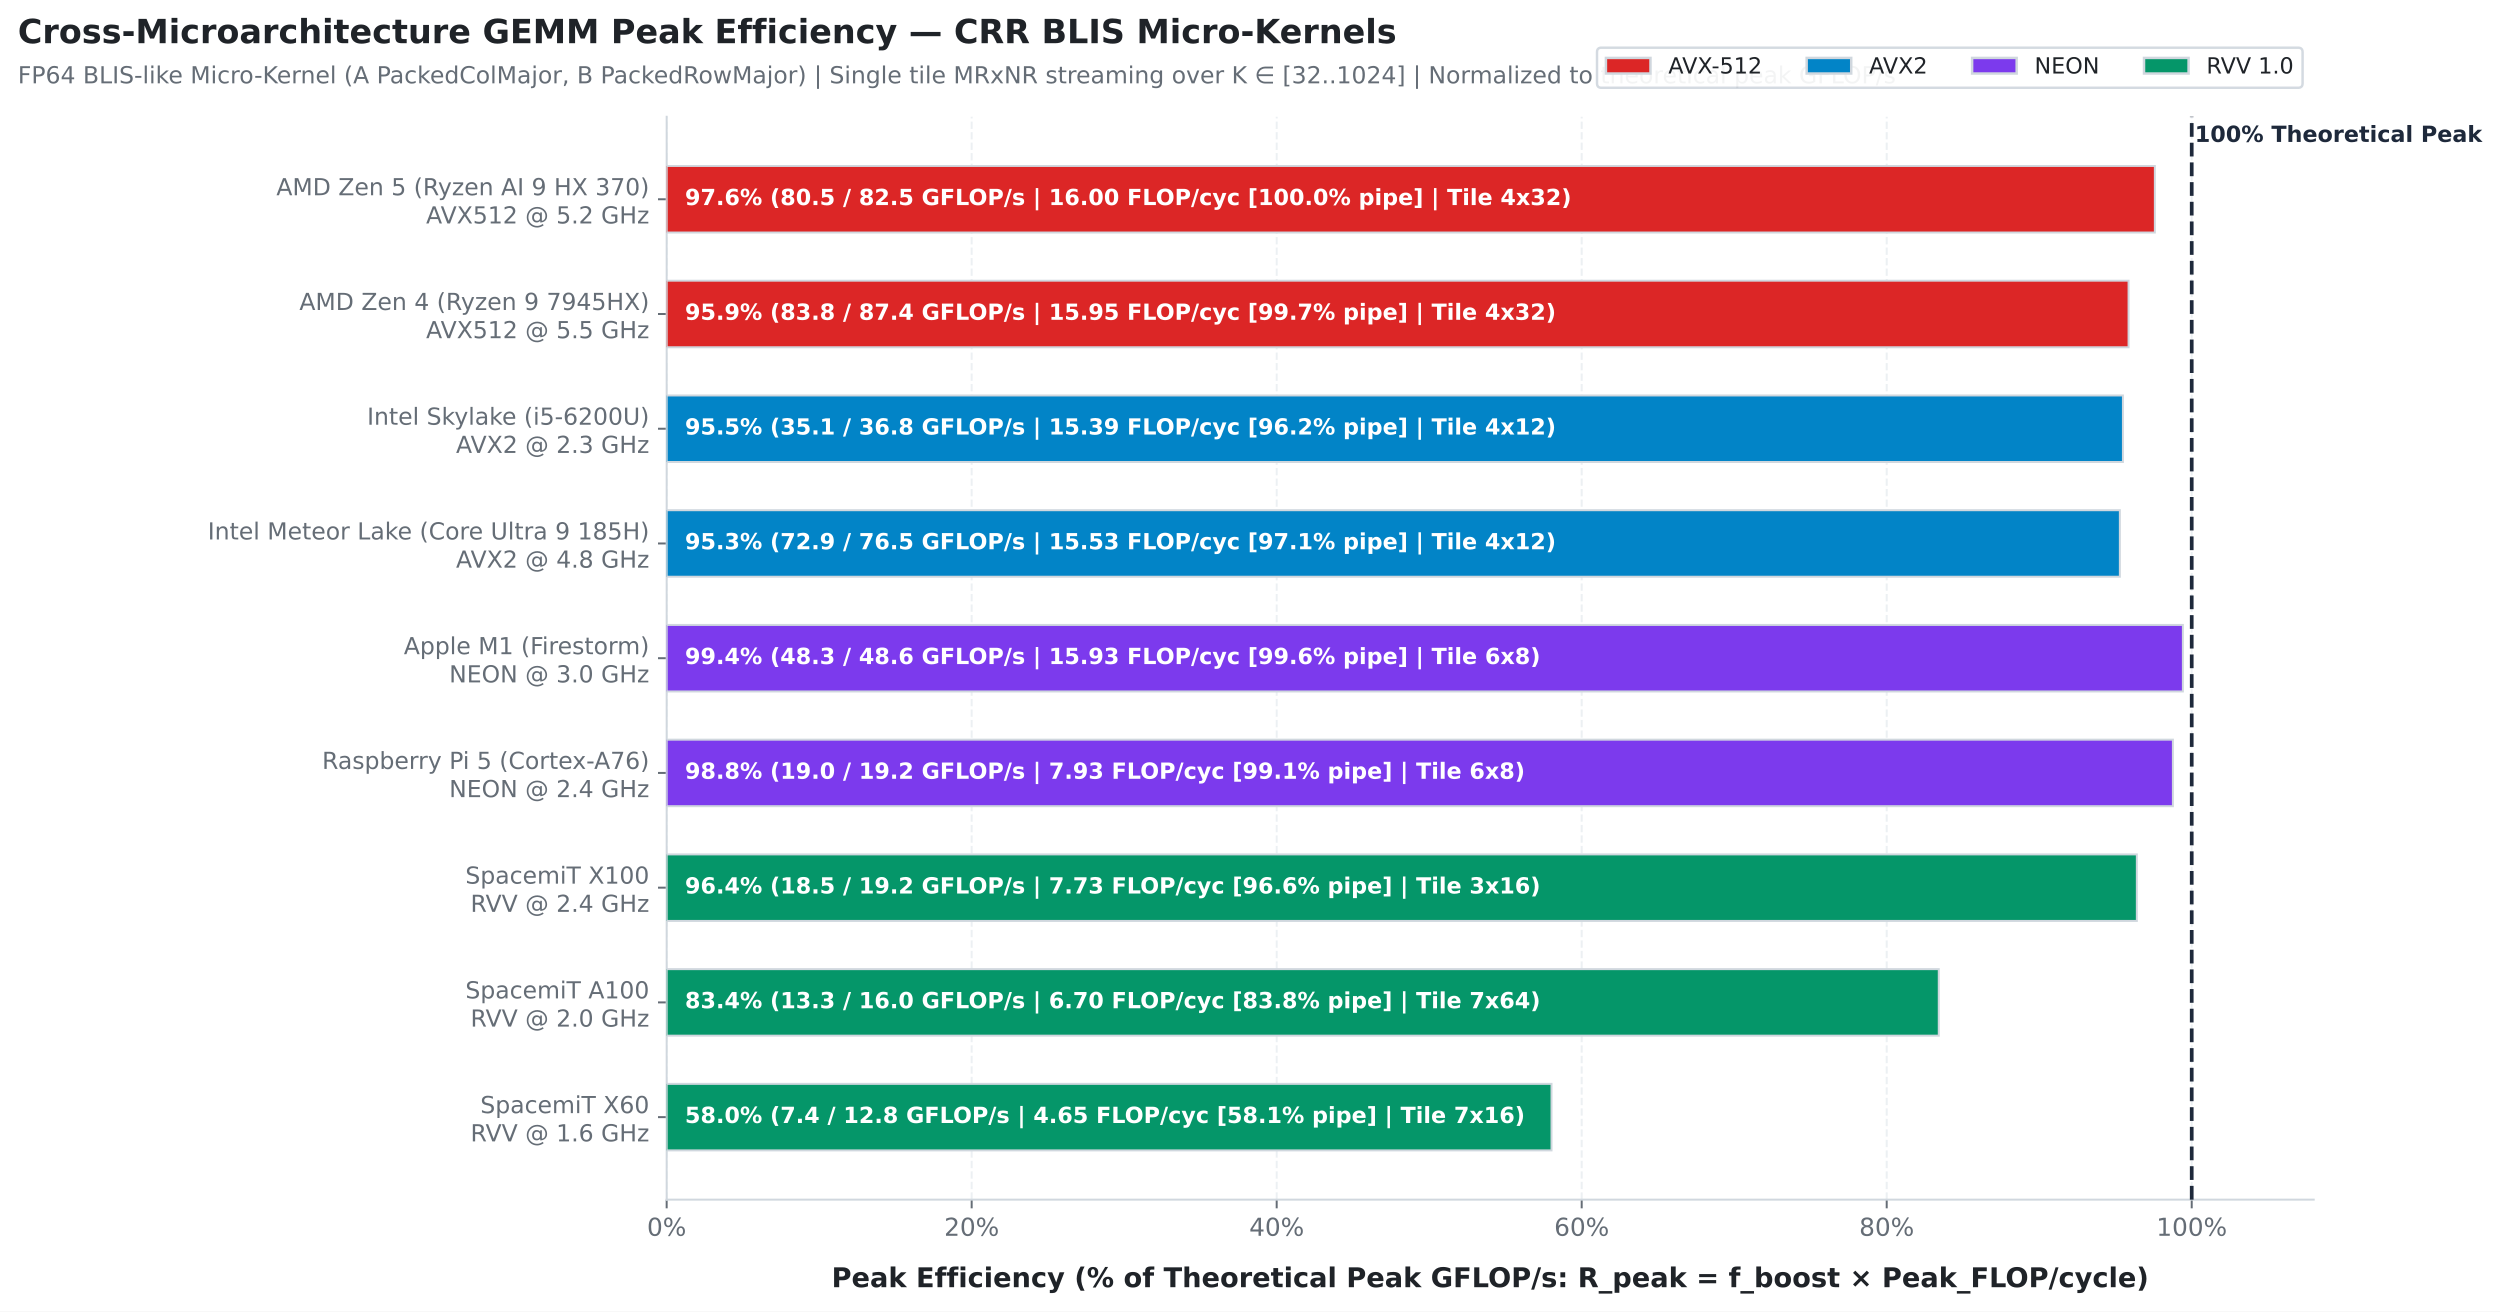
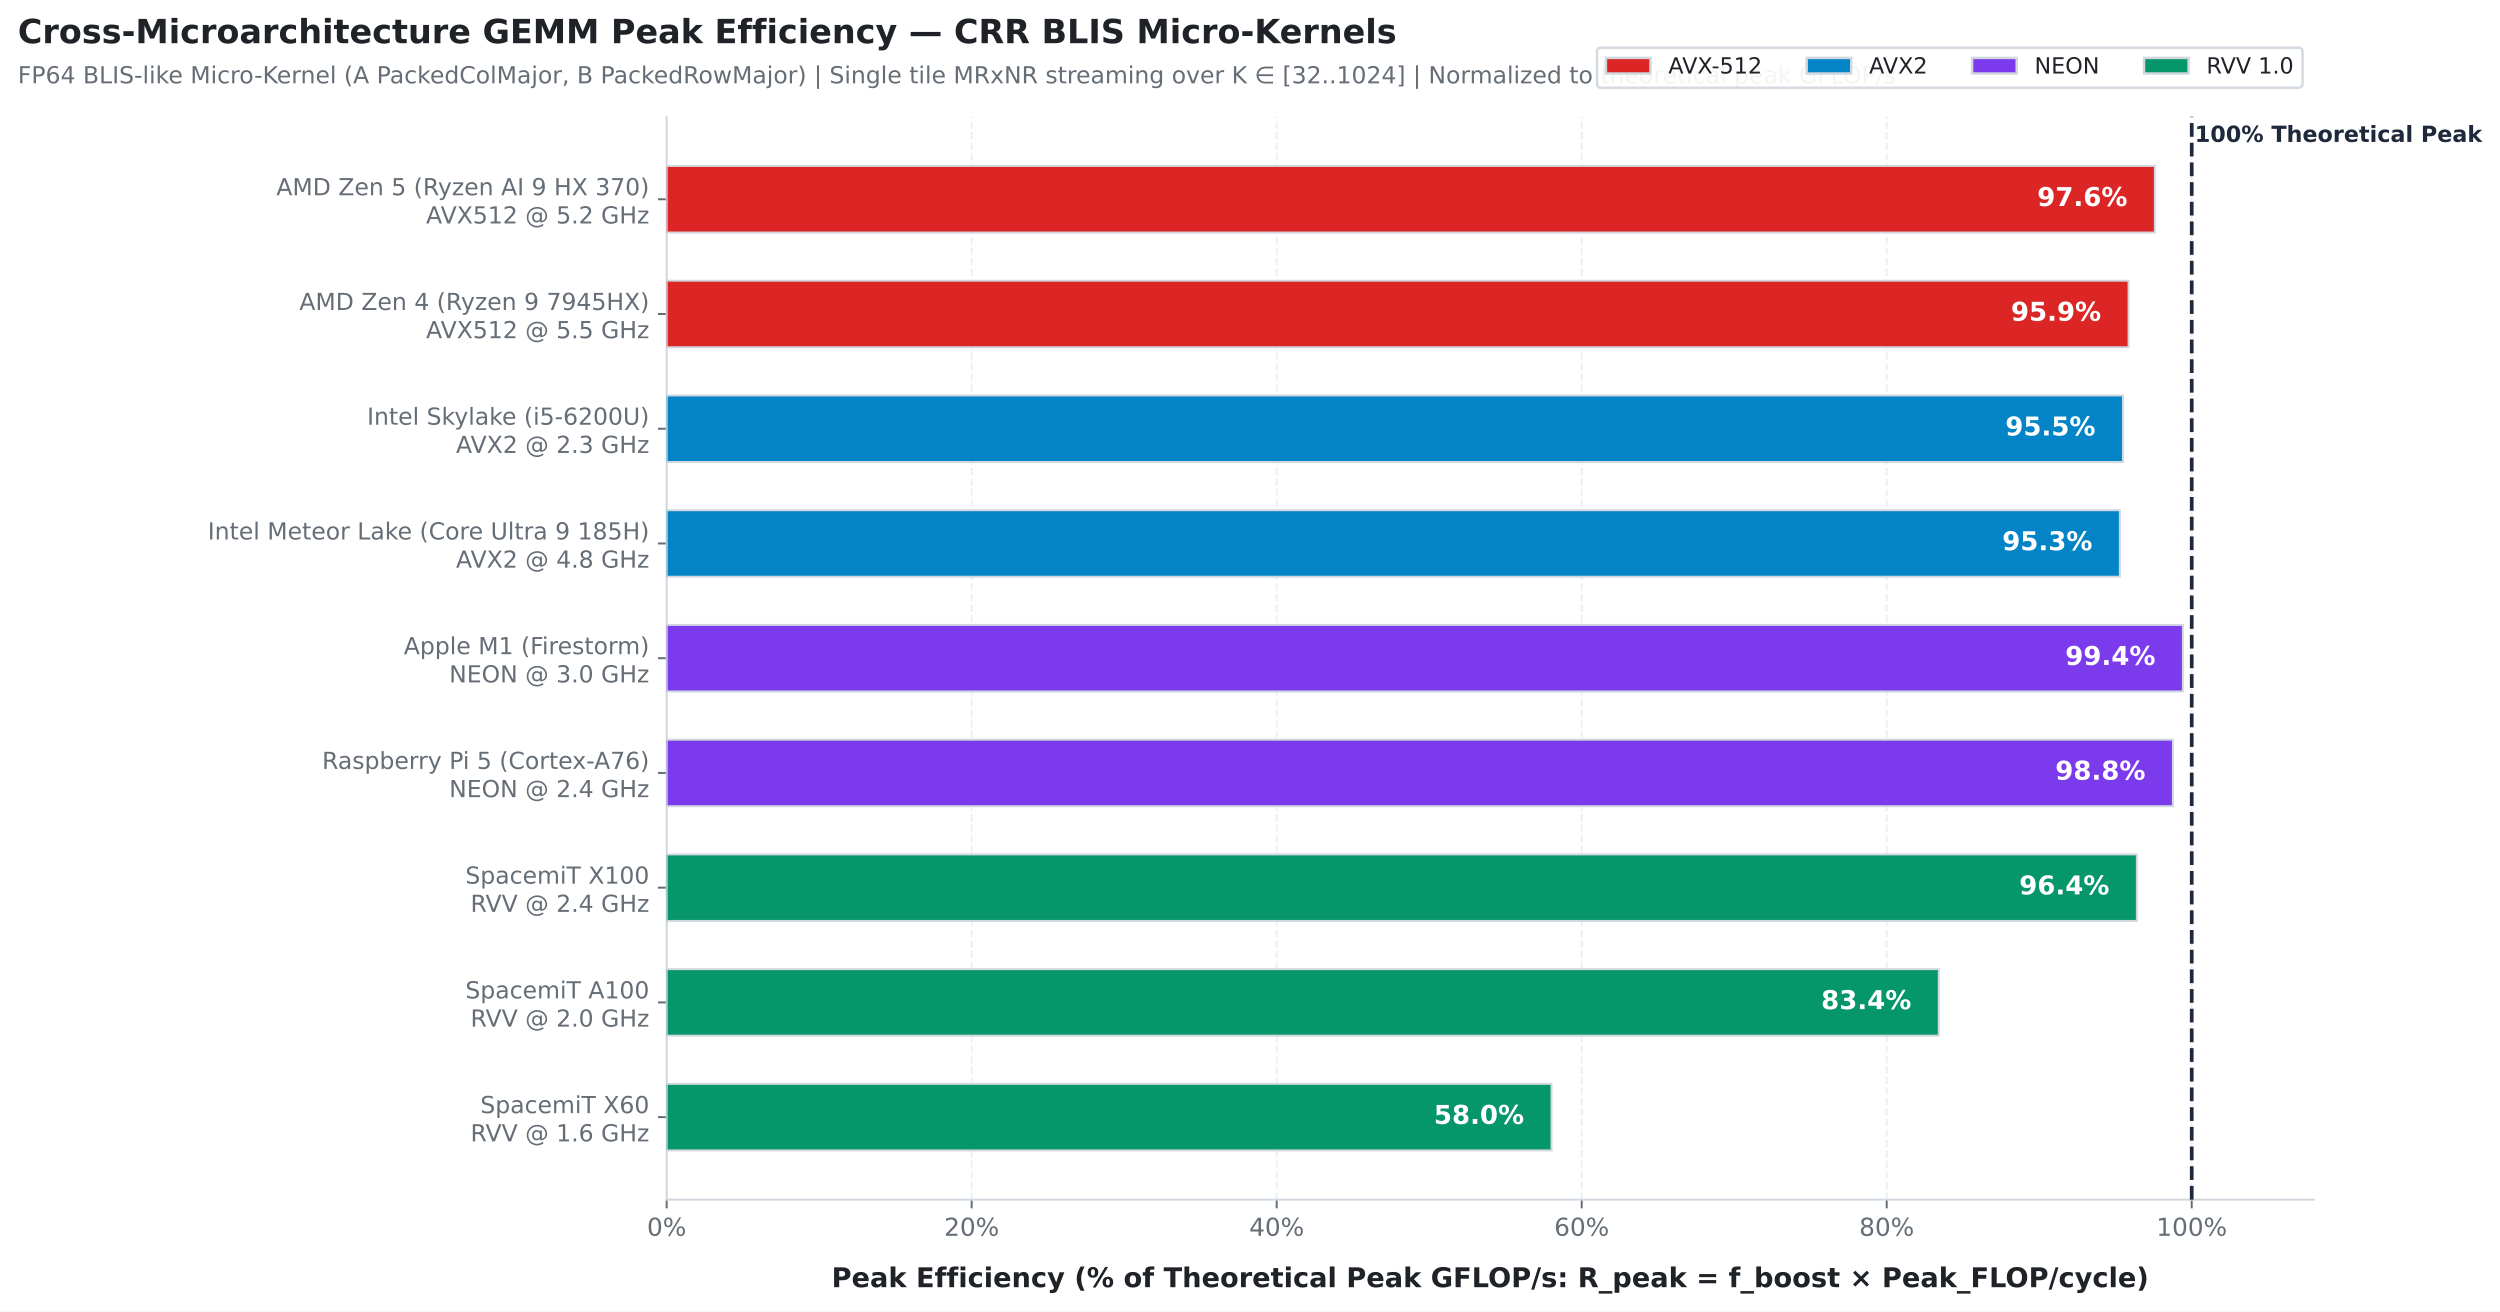
<svg xmlns="http://www.w3.org/2000/svg" xmlns:xlink="http://www.w3.org/1999/xlink" width="1009.801pt" height="529.759pt" viewBox="0 0 1009.801 529.759" version="1.1">
  <defs>
    <style type="text/css">*{stroke-linejoin: round; stroke-linecap: butt}</style>
  </defs>
  <g id="figure_1">
    <g id="patch_1">
      <path d="M 0 529.759  L 1009.801 529.759  L 1009.801 0  L 0 0  z " style="fill: #ffffff" />
    </g>
    <g id="axes_1">
      <g id="patch_2">
        <path d="M 269.28 484.558  L 934.56 484.558  L 934.56 47.158  L 269.28 47.158  z " style="fill: #ffffff" />
      </g>
      <g id="matplotlib.axis_1">
        <g id="xtick_1">
          <g id="line2d_1">
-             <path d="M 269.28 484.558  L 269.28 47.158  " clip-path="url(#pd69f26a9db)" style="fill: none; stroke-dasharray: 2.96,1.28; stroke-dashoffset: 0; stroke: #eaeef2; stroke-opacity: 0.9; stroke-width: 0.8" />
+             <path d="M 269.28 484.558  L 269.28 47.158  " clip-path="url(#p8e031e1568)" style="fill: none; stroke-dasharray: 2.96,1.28; stroke-dashoffset: 0; stroke: #eaeef2; stroke-opacity: 0.9; stroke-width: 0.8" />
          </g>
          <g id="line2d_2">
            <defs>
-               <path id="m6bf914a893" d="M 0 0  L 0 3.5  " style="stroke: #656d76; stroke-width: 0.8" />
+               <path id="mf07ee1f636" d="M 0 0  L 0 3.5  " style="stroke: #656d76; stroke-width: 0.8" />
            </defs>
            <g>
-               <use xlink:href="#m6bf914a893" x="269.28" y="484.558" style="fill: #656d76; stroke: #656d76; stroke-width: 0.8" />
+               <use xlink:href="#mf07ee1f636" x="269.28" y="484.558" style="fill: #656d76; stroke: #656d76; stroke-width: 0.8" />
            </g>
          </g>
          <g id="text_1">
            <text style="font-size: 10px; font-family: 'DejaVu Sans', 'Liberation Sans', 'Helvetica', 'Arial', sans-serif; text-anchor: middle; fill: #656d76" x="269.28" y="499.156" transform="rotate(-0 269.28 499.1555)">0%</text>
          </g>
        </g>
        <g id="xtick_2">
          <g id="line2d_3">
-             <path d="M 392.48 484.558  L 392.48 47.158  " clip-path="url(#pd69f26a9db)" style="fill: none; stroke-dasharray: 2.96,1.28; stroke-dashoffset: 0; stroke: #eaeef2; stroke-opacity: 0.9; stroke-width: 0.8" />
+             <path d="M 392.48 484.558  L 392.48 47.158  " clip-path="url(#p8e031e1568)" style="fill: none; stroke-dasharray: 2.96,1.28; stroke-dashoffset: 0; stroke: #eaeef2; stroke-opacity: 0.9; stroke-width: 0.8" />
          </g>
          <g id="line2d_4">
            <g>
-               <use xlink:href="#m6bf914a893" x="392.48" y="484.558" style="fill: #656d76; stroke: #656d76; stroke-width: 0.8" />
+               <use xlink:href="#mf07ee1f636" x="392.48" y="484.558" style="fill: #656d76; stroke: #656d76; stroke-width: 0.8" />
            </g>
          </g>
          <g id="text_2">
            <text style="font-size: 10px; font-family: 'DejaVu Sans', 'Liberation Sans', 'Helvetica', 'Arial', sans-serif; text-anchor: middle; fill: #656d76" x="392.48" y="499.156" transform="rotate(-0 392.48 499.1555)">20%</text>
          </g>
        </g>
        <g id="xtick_3">
          <g id="line2d_5">
-             <path d="M 515.68 484.558  L 515.68 47.158  " clip-path="url(#pd69f26a9db)" style="fill: none; stroke-dasharray: 2.96,1.28; stroke-dashoffset: 0; stroke: #eaeef2; stroke-opacity: 0.9; stroke-width: 0.8" />
+             <path d="M 515.68 484.558  L 515.68 47.158  " clip-path="url(#p8e031e1568)" style="fill: none; stroke-dasharray: 2.96,1.28; stroke-dashoffset: 0; stroke: #eaeef2; stroke-opacity: 0.9; stroke-width: 0.8" />
          </g>
          <g id="line2d_6">
            <g>
-               <use xlink:href="#m6bf914a893" x="515.68" y="484.558" style="fill: #656d76; stroke: #656d76; stroke-width: 0.8" />
+               <use xlink:href="#mf07ee1f636" x="515.68" y="484.558" style="fill: #656d76; stroke: #656d76; stroke-width: 0.8" />
            </g>
          </g>
          <g id="text_3">
            <text style="font-size: 10px; font-family: 'DejaVu Sans', 'Liberation Sans', 'Helvetica', 'Arial', sans-serif; text-anchor: middle; fill: #656d76" x="515.68" y="499.156" transform="rotate(-0 515.68 499.1555)">40%</text>
          </g>
        </g>
        <g id="xtick_4">
          <g id="line2d_7">
-             <path d="M 638.88 484.558  L 638.88 47.158  " clip-path="url(#pd69f26a9db)" style="fill: none; stroke-dasharray: 2.96,1.28; stroke-dashoffset: 0; stroke: #eaeef2; stroke-opacity: 0.9; stroke-width: 0.8" />
+             <path d="M 638.88 484.558  L 638.88 47.158  " clip-path="url(#p8e031e1568)" style="fill: none; stroke-dasharray: 2.96,1.28; stroke-dashoffset: 0; stroke: #eaeef2; stroke-opacity: 0.9; stroke-width: 0.8" />
          </g>
          <g id="line2d_8">
            <g>
-               <use xlink:href="#m6bf914a893" x="638.88" y="484.558" style="fill: #656d76; stroke: #656d76; stroke-width: 0.8" />
+               <use xlink:href="#mf07ee1f636" x="638.88" y="484.558" style="fill: #656d76; stroke: #656d76; stroke-width: 0.8" />
            </g>
          </g>
          <g id="text_4">
            <text style="font-size: 10px; font-family: 'DejaVu Sans', 'Liberation Sans', 'Helvetica', 'Arial', sans-serif; text-anchor: middle; fill: #656d76" x="638.88" y="499.156" transform="rotate(-0 638.88 499.1555)">60%</text>
          </g>
        </g>
        <g id="xtick_5">
          <g id="line2d_9">
-             <path d="M 762.08 484.558  L 762.08 47.158  " clip-path="url(#pd69f26a9db)" style="fill: none; stroke-dasharray: 2.96,1.28; stroke-dashoffset: 0; stroke: #eaeef2; stroke-opacity: 0.9; stroke-width: 0.8" />
+             <path d="M 762.08 484.558  L 762.08 47.158  " clip-path="url(#p8e031e1568)" style="fill: none; stroke-dasharray: 2.96,1.28; stroke-dashoffset: 0; stroke: #eaeef2; stroke-opacity: 0.9; stroke-width: 0.8" />
          </g>
          <g id="line2d_10">
            <g>
-               <use xlink:href="#m6bf914a893" x="762.08" y="484.558" style="fill: #656d76; stroke: #656d76; stroke-width: 0.8" />
+               <use xlink:href="#mf07ee1f636" x="762.08" y="484.558" style="fill: #656d76; stroke: #656d76; stroke-width: 0.8" />
            </g>
          </g>
          <g id="text_5">
            <text style="font-size: 10px; font-family: 'DejaVu Sans', 'Liberation Sans', 'Helvetica', 'Arial', sans-serif; text-anchor: middle; fill: #656d76" x="762.08" y="499.156" transform="rotate(-0 762.08 499.1555)">80%</text>
          </g>
        </g>
        <g id="xtick_6">
          <g id="line2d_11">
-             <path d="M 885.28 484.558  L 885.28 47.158  " clip-path="url(#pd69f26a9db)" style="fill: none; stroke-dasharray: 2.96,1.28; stroke-dashoffset: 0; stroke: #eaeef2; stroke-opacity: 0.9; stroke-width: 0.8" />
+             <path d="M 885.28 484.558  L 885.28 47.158  " clip-path="url(#p8e031e1568)" style="fill: none; stroke-dasharray: 2.96,1.28; stroke-dashoffset: 0; stroke: #eaeef2; stroke-opacity: 0.9; stroke-width: 0.8" />
          </g>
          <g id="line2d_12">
            <g>
-               <use xlink:href="#m6bf914a893" x="885.28" y="484.558" style="fill: #656d76; stroke: #656d76; stroke-width: 0.8" />
+               <use xlink:href="#mf07ee1f636" x="885.28" y="484.558" style="fill: #656d76; stroke: #656d76; stroke-width: 0.8" />
            </g>
          </g>
          <g id="text_6">
            <text style="font-size: 10px; font-family: 'DejaVu Sans', 'Liberation Sans', 'Helvetica', 'Arial', sans-serif; text-anchor: middle; fill: #656d76" x="885.28" y="499.156" transform="rotate(-0 885.28 499.1555)">100%</text>
          </g>
        </g>
        <g id="text_7">
          <text style="font-weight: 700; font-size: 11px; font-family: 'DejaVu Sans', 'Liberation Sans', 'Helvetica', 'Arial', sans-serif; text-anchor: middle; fill: #1f2328" x="601.92" y="519.916" transform="rotate(-0 601.92 519.9162)">Peak Efficiency (% of Theoretical Peak GFLOP/s: R_peak = f_boost × Peak_FLOP/cycle)</text>
        </g>
      </g>
      <g id="matplotlib.axis_2">
        <g id="ytick_1">
          <g id="line2d_13">
            <defs>
-               <path id="mc114ce2b45" d="M 0 0  L -3.5 0  " style="stroke: #656d76; stroke-width: 0.8" />
+               <path id="m9c02989275" d="M 0 0  L -3.5 0  " style="stroke: #656d76; stroke-width: 0.8" />
            </defs>
            <g>
-               <use xlink:href="#mc114ce2b45" x="269.28" y="451.236" style="fill: #656d76; stroke: #656d76; stroke-width: 0.8" />
+               <use xlink:href="#m9c02989275" x="269.28" y="451.236" style="fill: #656d76; stroke: #656d76; stroke-width: 0.8" />
            </g>
          </g>
          <g id="text_8">
            <text style="font-size: 9.5px; font-family: 'DejaVu Sans', 'Liberation Sans', 'Helvetica', 'Arial', sans-serif; fill: #656d76" transform="translate(194.0166 449.6199)">SpacemiT X60</text>
            <text style="font-size: 9.5px; font-family: 'DejaVu Sans', 'Liberation Sans', 'Helvetica', 'Arial', sans-serif; fill: #656d76" transform="translate(190.0444 461.0218)">RVV @ 1.6 GHz</text>
          </g>
        </g>
        <g id="ytick_2">
          <g id="line2d_14">
            <g>
-               <use xlink:href="#mc114ce2b45" x="269.28" y="404.892" style="fill: #656d76; stroke: #656d76; stroke-width: 0.8" />
+               <use xlink:href="#m9c02989275" x="269.28" y="404.892" style="fill: #656d76; stroke: #656d76; stroke-width: 0.8" />
            </g>
          </g>
          <g id="text_9">
            <text style="font-size: 9.5px; font-family: 'DejaVu Sans', 'Liberation Sans', 'Helvetica', 'Arial', sans-serif; fill: #656d76" transform="translate(187.9811 403.2754)">SpacemiT A100</text>
            <text style="font-size: 9.5px; font-family: 'DejaVu Sans', 'Liberation Sans', 'Helvetica', 'Arial', sans-serif; fill: #656d76" transform="translate(190.0444 414.6772)">RVV @ 2.0 GHz</text>
          </g>
        </g>
        <g id="ytick_3">
          <g id="line2d_15">
            <g>
-               <use xlink:href="#mc114ce2b45" x="269.28" y="358.547" style="fill: #656d76; stroke: #656d76; stroke-width: 0.8" />
+               <use xlink:href="#m9c02989275" x="269.28" y="358.547" style="fill: #656d76; stroke: #656d76; stroke-width: 0.8" />
            </g>
          </g>
          <g id="text_10">
            <text style="font-size: 9.5px; font-family: 'DejaVu Sans', 'Liberation Sans', 'Helvetica', 'Arial', sans-serif; fill: #656d76" transform="translate(187.9722 356.9308)">SpacemiT X100</text>
            <text style="font-size: 9.5px; font-family: 'DejaVu Sans', 'Liberation Sans', 'Helvetica', 'Arial', sans-serif; fill: #656d76" transform="translate(190.0444 368.3327)">RVV @ 2.4 GHz</text>
          </g>
        </g>
        <g id="ytick_4">
          <g id="line2d_16">
            <g>
-               <use xlink:href="#mc114ce2b45" x="269.28" y="312.202" style="fill: #656d76; stroke: #656d76; stroke-width: 0.8" />
+               <use xlink:href="#m9c02989275" x="269.28" y="312.202" style="fill: #656d76; stroke: #656d76; stroke-width: 0.8" />
            </g>
          </g>
          <g id="text_11">
            <text style="font-size: 9.5px; font-family: 'DejaVu Sans', 'Liberation Sans', 'Helvetica', 'Arial', sans-serif; fill: #656d76" transform="translate(130.086 310.5862)">Raspberry Pi 5 (Cortex-A76)</text>
            <text style="font-size: 9.5px; font-family: 'DejaVu Sans', 'Liberation Sans', 'Helvetica', 'Arial', sans-serif; fill: #656d76" transform="translate(181.4276 321.9881)">NEON @ 2.4 GHz</text>
          </g>
        </g>
        <g id="ytick_5">
          <g id="line2d_17">
            <g>
-               <use xlink:href="#mc114ce2b45" x="269.28" y="265.858" style="fill: #656d76; stroke: #656d76; stroke-width: 0.8" />
+               <use xlink:href="#m9c02989275" x="269.28" y="265.858" style="fill: #656d76; stroke: #656d76; stroke-width: 0.8" />
            </g>
          </g>
          <g id="text_12">
            <text style="font-size: 9.5px; font-family: 'DejaVu Sans', 'Liberation Sans', 'Helvetica', 'Arial', sans-serif; fill: #656d76" transform="translate(163.1104 264.2417)">Apple M1 (Firestorm)</text>
            <text style="font-size: 9.5px; font-family: 'DejaVu Sans', 'Liberation Sans', 'Helvetica', 'Arial', sans-serif; fill: #656d76" transform="translate(181.4276 275.6435)">NEON @ 3.0 GHz</text>
          </g>
        </g>
        <g id="ytick_6">
          <g id="line2d_18">
            <g>
-               <use xlink:href="#mc114ce2b45" x="269.28" y="219.513" style="fill: #656d76; stroke: #656d76; stroke-width: 0.8" />
+               <use xlink:href="#m9c02989275" x="269.28" y="219.513" style="fill: #656d76; stroke: #656d76; stroke-width: 0.8" />
            </g>
          </g>
          <g id="text_13">
            <text style="font-size: 9.5px; font-family: 'DejaVu Sans', 'Liberation Sans', 'Helvetica', 'Arial', sans-serif; fill: #656d76" transform="translate(83.91305 217.8971)">Intel Meteor Lake (Core Ultra 9 185H)</text>
            <text style="font-size: 9.5px; font-family: 'DejaVu Sans', 'Liberation Sans', 'Helvetica', 'Arial', sans-serif; fill: #656d76" transform="translate(184.1811 229.299)">AVX2 @ 4.8 GHz</text>
          </g>
        </g>
        <g id="ytick_7">
          <g id="line2d_19">
            <g>
-               <use xlink:href="#mc114ce2b45" x="269.28" y="173.169" style="fill: #656d76; stroke: #656d76; stroke-width: 0.8" />
+               <use xlink:href="#m9c02989275" x="269.28" y="173.169" style="fill: #656d76; stroke: #656d76; stroke-width: 0.8" />
            </g>
          </g>
          <g id="text_14">
            <text style="font-size: 9.5px; font-family: 'DejaVu Sans', 'Liberation Sans', 'Helvetica', 'Arial', sans-serif; fill: #656d76" transform="translate(148.2696 171.5526)">Intel Skylake (i5-6200U)</text>
            <text style="font-size: 9.5px; font-family: 'DejaVu Sans', 'Liberation Sans', 'Helvetica', 'Arial', sans-serif; fill: #656d76" transform="translate(184.1811 182.9544)">AVX2 @ 2.3 GHz</text>
          </g>
        </g>
        <g id="ytick_8">
          <g id="line2d_20">
            <g>
-               <use xlink:href="#mc114ce2b45" x="269.28" y="126.824" style="fill: #656d76; stroke: #656d76; stroke-width: 0.8" />
+               <use xlink:href="#m9c02989275" x="269.28" y="126.824" style="fill: #656d76; stroke: #656d76; stroke-width: 0.8" />
            </g>
          </g>
          <g id="text_15">
            <text style="font-size: 9.5px; font-family: 'DejaVu Sans', 'Liberation Sans', 'Helvetica', 'Arial', sans-serif; fill: #656d76" transform="translate(120.9126 125.2076)">AMD Zen 4 (Ryzen 9 7945HX)</text>
            <text style="font-size: 9.5px; font-family: 'DejaVu Sans', 'Liberation Sans', 'Helvetica', 'Arial', sans-serif; fill: #656d76" transform="translate(172.0923 136.6095)">AVX512 @ 5.5 GHz</text>
          </g>
        </g>
        <g id="ytick_9">
          <g id="line2d_21">
            <g>
-               <use xlink:href="#mc114ce2b45" x="269.28" y="80.48" style="fill: #656d76; stroke: #656d76; stroke-width: 0.8" />
+               <use xlink:href="#m9c02989275" x="269.28" y="80.48" style="fill: #656d76; stroke: #656d76; stroke-width: 0.8" />
            </g>
          </g>
          <g id="text_16">
            <text style="font-size: 9.5px; font-family: 'DejaVu Sans', 'Liberation Sans', 'Helvetica', 'Arial', sans-serif; fill: #656d76" transform="translate(111.6174 78.86306)">AMD Zen 5 (Ryzen AI 9 HX 370)</text>
            <text style="font-size: 9.5px; font-family: 'DejaVu Sans', 'Liberation Sans', 'Helvetica', 'Arial', sans-serif; fill: #656d76" transform="translate(172.0923 90.26491)">AVX512 @ 5.2 GHz</text>
          </g>
        </g>
      </g>
      <g id="patch_3">
        <path d="M 269.28 484.558  L 269.28 47.158  " style="fill: none; stroke: #d0d7de; stroke-width: 0.8; stroke-linejoin: miter; stroke-linecap: square" />
      </g>
      <g id="patch_4">
        <path d="M 269.28 484.558  L 934.56 484.558  " style="fill: none; stroke: #d0d7de; stroke-width: 0.8; stroke-linejoin: miter; stroke-linecap: square" />
      </g>
      <g id="patch_5">
-         <path d="M 269.28 464.676  L 626.685 464.676  L 626.685 437.796  L 269.28 437.796  z " clip-path="url(#pd69f26a9db)" style="fill: #059669; stroke: #d0d7de; stroke-width: 0.8; stroke-linejoin: miter" />
+         <path d="M 269.28 464.676  L 626.685 464.676  L 626.685 437.796  L 269.28 437.796  z " clip-path="url(#p8e031e1568)" style="fill: #059669; stroke: #d0d7de; stroke-width: 0.8; stroke-linejoin: miter" />
      </g>
      <g id="patch_6">
-         <path d="M 269.28 418.332  L 783.105 418.332  L 783.105 391.452  L 269.28 391.452  z " clip-path="url(#pd69f26a9db)" style="fill: #059669; stroke: #d0d7de; stroke-width: 0.8; stroke-linejoin: miter" />
+         <path d="M 269.28 418.332  L 783.105 418.332  L 783.105 391.452  L 269.28 391.452  z " clip-path="url(#p8e031e1568)" style="fill: #059669; stroke: #d0d7de; stroke-width: 0.8; stroke-linejoin: miter" />
      </g>
      <g id="patch_7">
-         <path d="M 269.28 371.987  L 863.114 371.987  L 863.114 345.107  L 269.28 345.107  z " clip-path="url(#pd69f26a9db)" style="fill: #059669; stroke: #d0d7de; stroke-width: 0.8; stroke-linejoin: miter" />
+         <path d="M 269.28 371.987  L 863.114 371.987  L 863.114 345.107  L 269.28 345.107  z " clip-path="url(#p8e031e1568)" style="fill: #059669; stroke: #d0d7de; stroke-width: 0.8; stroke-linejoin: miter" />
      </g>
      <g id="patch_8">
-         <path d="M 269.28 325.642  L 877.679 325.642  L 877.679 298.763  L 269.28 298.763  z " clip-path="url(#pd69f26a9db)" style="fill: #7c3aed; stroke: #d0d7de; stroke-width: 0.8; stroke-linejoin: miter" />
+         <path d="M 269.28 325.642  L 877.679 325.642  L 877.679 298.763  L 269.28 298.763  z " clip-path="url(#p8e031e1568)" style="fill: #7c3aed; stroke: #d0d7de; stroke-width: 0.8; stroke-linejoin: miter" />
      </g>
      <g id="patch_9">
-         <path d="M 269.28 279.298  L 881.712 279.298  L 881.712 252.418  L 269.28 252.418  z " clip-path="url(#pd69f26a9db)" style="fill: #7c3aed; stroke: #d0d7de; stroke-width: 0.8; stroke-linejoin: miter" />
+         <path d="M 269.28 279.298  L 881.712 279.298  L 881.712 252.418  L 269.28 252.418  z " clip-path="url(#p8e031e1568)" style="fill: #7c3aed; stroke: #d0d7de; stroke-width: 0.8; stroke-linejoin: miter" />
      </g>
      <g id="patch_10">
-         <path d="M 269.28 232.953  L 856.254 232.953  L 856.254 206.073  L 269.28 206.073  z " clip-path="url(#pd69f26a9db)" style="fill: #0284c7; stroke: #d0d7de; stroke-width: 0.8; stroke-linejoin: miter" />
+         <path d="M 269.28 232.953  L 856.254 232.953  L 856.254 206.073  L 269.28 206.073  z " clip-path="url(#p8e031e1568)" style="fill: #0284c7; stroke: #d0d7de; stroke-width: 0.8; stroke-linejoin: miter" />
      </g>
      <g id="patch_11">
-         <path d="M 269.28 186.609  L 857.493 186.609  L 857.493 159.729  L 269.28 159.729  z " clip-path="url(#pd69f26a9db)" style="fill: #0284c7; stroke: #d0d7de; stroke-width: 0.8; stroke-linejoin: miter" />
+         <path d="M 269.28 186.609  L 857.493 186.609  L 857.493 159.729  L 269.28 159.729  z " clip-path="url(#p8e031e1568)" style="fill: #0284c7; stroke: #d0d7de; stroke-width: 0.8; stroke-linejoin: miter" />
      </g>
      <g id="patch_12">
-         <path d="M 269.28 140.264  L 859.768 140.264  L 859.768 113.384  L 269.28 113.384  z " clip-path="url(#pd69f26a9db)" style="fill: #dc2626; stroke: #d0d7de; stroke-width: 0.8; stroke-linejoin: miter" />
+         <path d="M 269.28 140.264  L 859.768 140.264  L 859.768 113.384  L 269.28 113.384  z " clip-path="url(#p8e031e1568)" style="fill: #dc2626; stroke: #d0d7de; stroke-width: 0.8; stroke-linejoin: miter" />
      </g>
      <g id="patch_13">
-         <path d="M 269.28 93.92  L 870.393 93.92  L 870.393 67.04  L 269.28 67.04  z " clip-path="url(#pd69f26a9db)" style="fill: #dc2626; stroke: #d0d7de; stroke-width: 0.8; stroke-linejoin: miter" />
+         <path d="M 269.28 93.92  L 870.393 93.92  L 870.393 67.04  L 269.28 67.04  z " clip-path="url(#p8e031e1568)" style="fill: #dc2626; stroke: #d0d7de; stroke-width: 0.8; stroke-linejoin: miter" />
      </g>
      <g id="line2d_22">
-         <path d="M 885.28 484.558  L 885.28 47.158  " clip-path="url(#pd69f26a9db)" style="fill: none; stroke-dasharray: 5.55,2.4; stroke-dashoffset: 0; stroke: #1e293b; stroke-width: 1.5" />
+         <path d="M 885.28 484.558  L 885.28 47.158  " clip-path="url(#p8e031e1568)" style="fill: none; stroke-dasharray: 5.55,2.4; stroke-dashoffset: 0; stroke: #1e293b; stroke-width: 1.5" />
      </g>
      <g id="text_17">
        <text style="font-weight: 700; font-size: 9px; font-family: 'DejaVu Sans', 'Liberation Sans', 'Helvetica', 'Arial', sans-serif; text-anchor: start; fill: #1e293b" x="886.512" y="57.328" transform="rotate(-0 886.512 57.32836)">100% Theoretical Peak</text>
      </g>
      <g id="text_18">
-         <text style="font-weight: 700; font-size: 9px; font-family: 'DejaVu Sans', 'Liberation Sans', 'Helvetica', 'Arial', sans-serif; text-anchor: start; fill: #ffffff" x="276.672" y="453.594" transform="rotate(-0 276.672 453.5941)"> 58.0%  (7.4 / 12.8 GFLOP/s | 4.65 FLOP/cyc [58.1% pipe] | Tile 7x16)</text>
+         <text style="font-weight: 700; font-size: 10.5px; font-family: 'DejaVu Sans', 'Liberation Sans', 'Helvetica', 'Arial', sans-serif; text-anchor: end; fill: #ffffff" x="615.597" y="453.964" transform="rotate(-0 615.5971 453.9637)">58.0%</text>
      </g>
      <g id="text_19">
-         <text style="font-weight: 700; font-size: 9px; font-family: 'DejaVu Sans', 'Liberation Sans', 'Helvetica', 'Arial', sans-serif; text-anchor: start; fill: #ffffff" x="276.672" y="407.25" transform="rotate(-0 276.672 407.2495)"> 83.4%  (13.3 / 16.0 GFLOP/s | 6.70 FLOP/cyc [83.8% pipe] | Tile 7x64)</text>
+         <text style="font-weight: 700; font-size: 10.5px; font-family: 'DejaVu Sans', 'Liberation Sans', 'Helvetica', 'Arial', sans-serif; text-anchor: end; fill: #ffffff" x="772.017" y="407.619" transform="rotate(-0 772.0168 407.6191)">83.4%</text>
      </g>
      <g id="text_20">
-         <text style="font-weight: 700; font-size: 9px; font-family: 'DejaVu Sans', 'Liberation Sans', 'Helvetica', 'Arial', sans-serif; text-anchor: start; fill: #ffffff" x="276.672" y="360.905" transform="rotate(-0 276.672 360.9049)"> 96.4%  (18.5 / 19.2 GFLOP/s | 7.73 FLOP/cyc [96.6% pipe] | Tile 3x16)</text>
+         <text style="font-weight: 700; font-size: 10.5px; font-family: 'DejaVu Sans', 'Liberation Sans', 'Helvetica', 'Arial', sans-serif; text-anchor: end; fill: #ffffff" x="852.026" y="361.275" transform="rotate(-0 852.0256 361.2746)">96.4%</text>
      </g>
      <g id="text_21">
-         <text style="font-weight: 700; font-size: 9px; font-family: 'DejaVu Sans', 'Liberation Sans', 'Helvetica', 'Arial', sans-serif; text-anchor: start; fill: #ffffff" x="276.672" y="314.56" transform="rotate(-0 276.672 314.5604)"> 98.8%  (19.0 / 19.2 GFLOP/s | 7.93 FLOP/cyc [99.1% pipe] | Tile 6x8)</text>
+         <text style="font-weight: 700; font-size: 10.5px; font-family: 'DejaVu Sans', 'Liberation Sans', 'Helvetica', 'Arial', sans-serif; text-anchor: end; fill: #ffffff" x="866.591" y="314.93" transform="rotate(-0 866.5915 314.93)">98.8%</text>
      </g>
      <g id="text_22">
-         <text style="font-weight: 700; font-size: 9px; font-family: 'DejaVu Sans', 'Liberation Sans', 'Helvetica', 'Arial', sans-serif; text-anchor: start; fill: #ffffff" x="276.672" y="268.216" transform="rotate(-0 276.672 268.2158)"> 99.4%  (48.3 / 48.6 GFLOP/s | 15.93 FLOP/cyc [99.6% pipe] | Tile 6x8)</text>
+         <text style="font-weight: 700; font-size: 10.5px; font-family: 'DejaVu Sans', 'Liberation Sans', 'Helvetica', 'Arial', sans-serif; text-anchor: end; fill: #ffffff" x="870.624" y="268.585" transform="rotate(-0 870.6235 268.5854)">99.4%</text>
      </g>
      <g id="text_23">
-         <text style="font-weight: 700; font-size: 9px; font-family: 'DejaVu Sans', 'Liberation Sans', 'Helvetica', 'Arial', sans-serif; text-anchor: start; fill: #ffffff" x="276.672" y="221.871" transform="rotate(-0 276.672 221.8713)"> 95.3%  (72.9 / 76.5 GFLOP/s | 15.53 FLOP/cyc [97.1% pipe] | Tile 4x12)</text>
+         <text style="font-weight: 700; font-size: 10.5px; font-family: 'DejaVu Sans', 'Liberation Sans', 'Helvetica', 'Arial', sans-serif; text-anchor: end; fill: #ffffff" x="845.166" y="222.241" transform="rotate(-0 845.1656 222.2409)">95.3%</text>
      </g>
      <g id="text_24">
-         <text style="font-weight: 700; font-size: 9px; font-family: 'DejaVu Sans', 'Liberation Sans', 'Helvetica', 'Arial', sans-serif; text-anchor: start; fill: #ffffff" x="276.672" y="175.527" transform="rotate(-0 276.672 175.5267)"> 95.5%  (35.1 / 36.8 GFLOP/s | 15.39 FLOP/cyc [96.2% pipe] | Tile 4x12)</text>
+         <text style="font-weight: 700; font-size: 10.5px; font-family: 'DejaVu Sans', 'Liberation Sans', 'Helvetica', 'Arial', sans-serif; text-anchor: end; fill: #ffffff" x="846.405" y="175.896" transform="rotate(-0 846.405 175.8963)">95.5%</text>
      </g>
      <g id="text_25">
-         <text style="font-weight: 700; font-size: 9px; font-family: 'DejaVu Sans', 'Liberation Sans', 'Helvetica', 'Arial', sans-serif; text-anchor: start; fill: #ffffff" x="276.672" y="129.182" transform="rotate(-0 276.672 129.1821)"> 95.9%  (83.8 / 87.4 GFLOP/s | 15.95 FLOP/cyc [99.7% pipe] | Tile 4x32)</text>
+         <text style="font-weight: 700; font-size: 10.5px; font-family: 'DejaVu Sans', 'Liberation Sans', 'Helvetica', 'Arial', sans-serif; text-anchor: end; fill: #ffffff" x="848.68" y="129.552" transform="rotate(-0 848.6797 129.5517)">95.9%</text>
      </g>
      <g id="text_26">
-         <text style="font-weight: 700; font-size: 9px; font-family: 'DejaVu Sans', 'Liberation Sans', 'Helvetica', 'Arial', sans-serif; text-anchor: start; fill: #ffffff" x="276.672" y="82.838" transform="rotate(-0 276.672 82.83756)"> 97.6%  (80.5 / 82.5 GFLOP/s | 16.00 FLOP/cyc [100.0% pipe] | Tile 4x32)</text>
+         <text style="font-weight: 700; font-size: 10.5px; font-family: 'DejaVu Sans', 'Liberation Sans', 'Helvetica', 'Arial', sans-serif; text-anchor: end; fill: #ffffff" x="859.305" y="83.207" transform="rotate(-0 859.3048 83.20717)">97.6%</text>
      </g>
    </g>
    <g id="text_27">
      <text style="font-weight: 700; font-size: 13.5px; font-family: 'DejaVu Sans', 'Liberation Sans', 'Helvetica', 'Arial', sans-serif; text-anchor: start; fill: #1f2328" x="7.2" y="17.458" transform="rotate(-0 7.2 17.45789)">Cross-Microarchitecture GEMM Peak Efficiency — CRR BLIS Micro-Kernels</text>
    </g>
    <g id="text_28">
      <text style="font-size: 9.5px; font-family: 'DejaVu Sans', 'Liberation Sans', 'Helvetica', 'Arial', sans-serif; text-anchor: start; fill: #656d76" x="7.2" y="33.658" transform="rotate(-0 7.2 33.65789)">FP64 BLIS-like Micro-Kernel (A PackedColMajor, B PackedRowMajor) | Single tile MRxNR streaming over K ∈ [32..1024] | Normalized to theoretical peak GFLOP/s</text>
    </g>
    <g id="legend_1">
      <g id="patch_14">
        <path d="M 646.865 35.459  L 928.26 35.459  Q 930.06 35.459 930.06 33.659  L 930.06 21.058  Q 930.06 19.258 928.26 19.258  L 646.865 19.258  Q 645.065 19.258 645.065 21.058  L 645.065 33.659  Q 645.065 35.459 646.865 35.459  z " style="fill: #ffffff; opacity: 0.92; stroke: #d0d7de; stroke-linejoin: miter" />
      </g>
      <g id="patch_15">
        <path d="M 648.665 29.696  L 666.665 29.696  L 666.665 23.396  L 648.665 23.396  z " style="fill: #dc2626; stroke: #d0d7de; stroke-linejoin: miter" />
      </g>
      <g id="text_29">
        <text style="font-size: 9px; font-family: 'DejaVu Sans', 'Liberation Sans', 'Helvetica', 'Arial', sans-serif; text-anchor: start; fill: #1f2328" x="673.865" y="29.696" transform="rotate(-0 673.8652 29.69648)">AVX-512</text>
      </g>
      <g id="patch_16">
        <path d="M 729.745 29.696  L 747.745 29.696  L 747.745 23.396  L 729.745 23.396  z " style="fill: #0284c7; stroke: #d0d7de; stroke-linejoin: miter" />
      </g>
      <g id="text_30">
        <text style="font-size: 9px; font-family: 'DejaVu Sans', 'Liberation Sans', 'Helvetica', 'Arial', sans-serif; text-anchor: start; fill: #1f2328" x="754.945" y="29.696" transform="rotate(-0 754.9453 29.69648)">AVX2</text>
      </g>
      <g id="patch_17">
        <path d="M 796.575 29.696  L 814.575 29.696  L 814.575 23.396  L 796.575 23.396  z " style="fill: #7c3aed; stroke: #d0d7de; stroke-linejoin: miter" />
      </g>
      <g id="text_31">
        <text style="font-size: 9px; font-family: 'DejaVu Sans', 'Liberation Sans', 'Helvetica', 'Arial', sans-serif; text-anchor: start; fill: #1f2328" x="821.775" y="29.696" transform="rotate(-0 821.7745 29.69648)">NEON</text>
      </g>
      <g id="patch_18">
        <path d="M 866.012 29.696  L 884.012 29.696  L 884.012 23.396  L 866.012 23.396  z " style="fill: #059669; stroke: #d0d7de; stroke-linejoin: miter" />
      </g>
      <g id="text_32">
        <text style="font-size: 9px; font-family: 'DejaVu Sans', 'Liberation Sans', 'Helvetica', 'Arial', sans-serif; text-anchor: start; fill: #1f2328" x="891.212" y="29.696" transform="rotate(-0 891.2123 29.69648)">RVV 1.0</text>
      </g>
    </g>
  </g>
  <defs>
-     <clipPath id="pd69f26a9db">
+     <clipPath id="p8e031e1568">
      <rect x="269.28" y="47.158" width="665.28" height="437.4" />
    </clipPath>
  </defs>
</svg>
